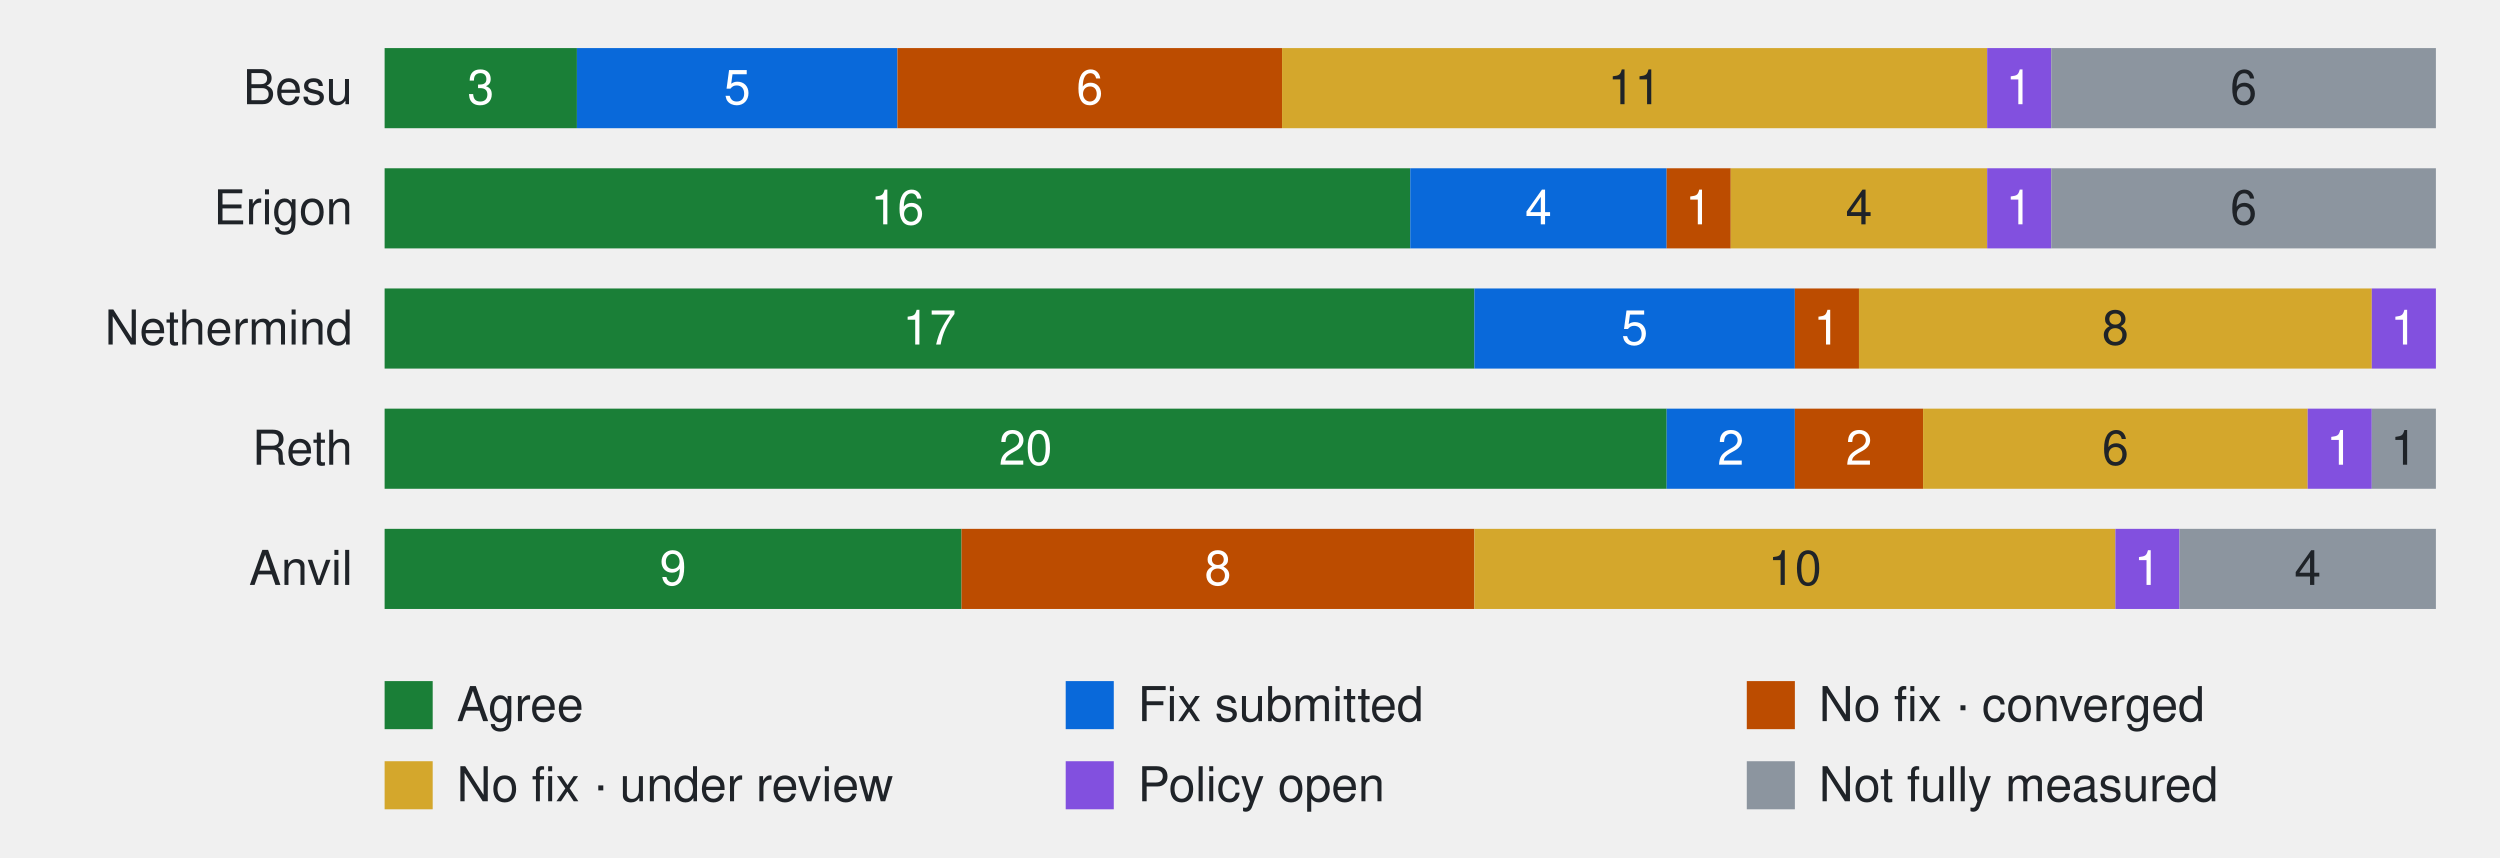
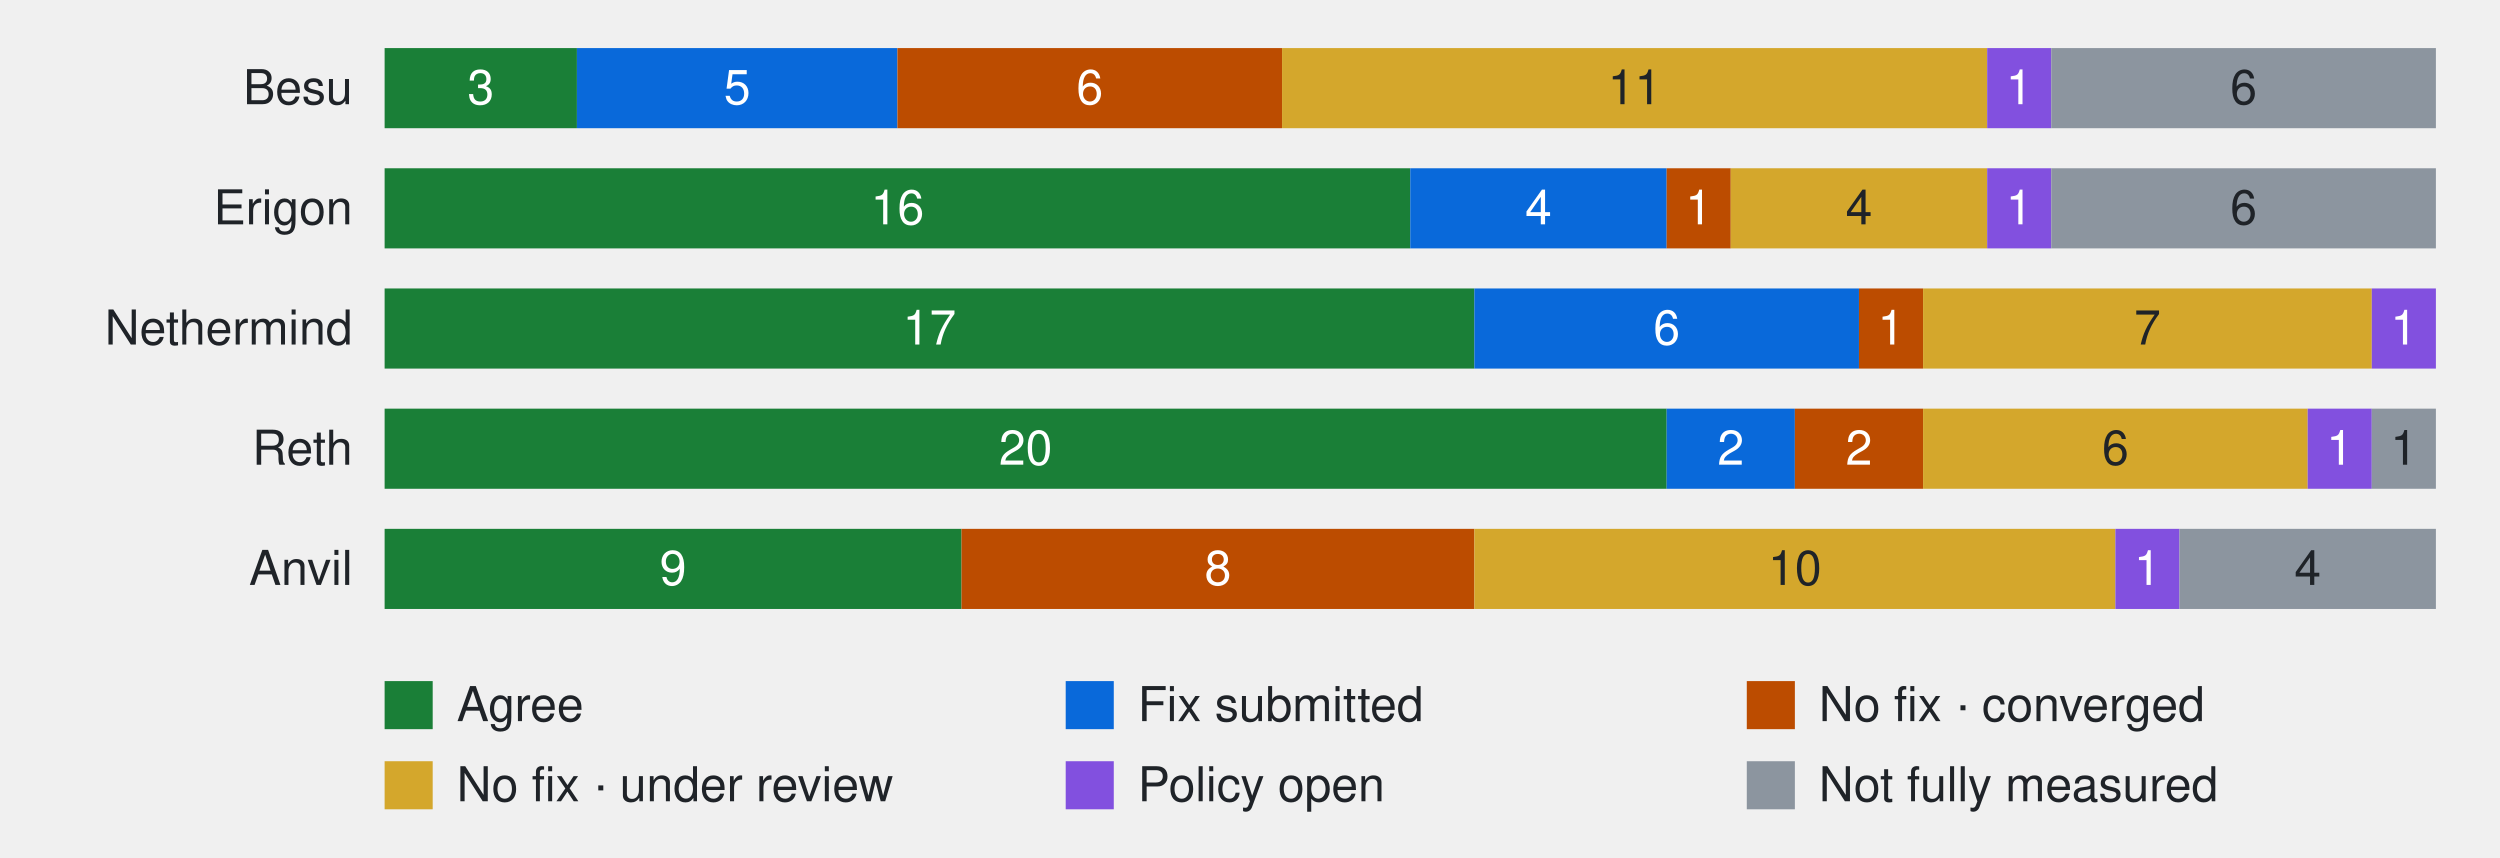
<svg xmlns="http://www.w3.org/2000/svg" width="624" height="214" viewBox="0 0 624 214" role="img" aria-labelledby="title">
  <style>text{font-family:-apple-system,BlinkMacSystemFont,"Segoe UI",Helvetica,Arial,sans-serif;font-size:12px}.label{fill:#1f2328}@media (prefers-color-scheme:dark){.label{fill:#e6edf3}}</style>
  <text class="label" x="88" y="26" text-anchor="end">Besu</text>
  <rect x="96" y="12" width="48" height="20" fill="#1a7f37" />
  <text x="120" y="26" text-anchor="middle" fill="#ffffff">3</text>
  <rect x="144" y="12" width="80" height="20" fill="#0969da" />
  <text x="184" y="26" text-anchor="middle" fill="#ffffff">5</text>
  <rect x="224" y="12" width="96" height="20" fill="#bc4c00" />
  <text x="272" y="26" text-anchor="middle" fill="#ffffff">6</text>
  <rect x="320" y="12" width="176" height="20" fill="#d4a72c" />
  <text x="408" y="26" text-anchor="middle" fill="#1f2328">11</text>
  <rect x="496" y="12" width="16" height="20" fill="#8250df" />
  <text x="504" y="26" text-anchor="middle" fill="#ffffff">1</text>
  <rect x="512" y="12" width="96" height="20" fill="#8c959f" />
  <text x="560" y="26" text-anchor="middle" fill="#1f2328">6</text>
  <text class="label" x="88" y="56" text-anchor="end">Erigon</text>
  <rect x="96" y="42" width="256" height="20" fill="#1a7f37" />
  <text x="224" y="56" text-anchor="middle" fill="#ffffff">16</text>
  <rect x="352" y="42" width="64" height="20" fill="#0969da" />
  <text x="384" y="56" text-anchor="middle" fill="#ffffff">4</text>
  <rect x="416" y="42" width="16" height="20" fill="#bc4c00" />
  <text x="424" y="56" text-anchor="middle" fill="#ffffff">1</text>
  <rect x="432" y="42" width="64" height="20" fill="#d4a72c" />
  <text x="464" y="56" text-anchor="middle" fill="#1f2328">4</text>
  <rect x="496" y="42" width="16" height="20" fill="#8250df" />
  <text x="504" y="56" text-anchor="middle" fill="#ffffff">1</text>
  <rect x="512" y="42" width="96" height="20" fill="#8c959f" />
  <text x="560" y="56" text-anchor="middle" fill="#1f2328">6</text>
  <text class="label" x="88" y="86" text-anchor="end">Nethermind</text>
  <rect x="96" y="72" width="272" height="20" fill="#1a7f37" />
  <text x="232" y="86" text-anchor="middle" fill="#ffffff">17</text>
-   <rect x="368" y="72" width="80" height="20" fill="#0969da" />
-   <text x="408" y="86" text-anchor="middle" fill="#ffffff">5</text>
-   <rect x="448" y="72" width="16" height="20" fill="#bc4c00" />
-   <text x="456" y="86" text-anchor="middle" fill="#ffffff">1</text>
-   <rect x="464" y="72" width="128" height="20" fill="#d4a72c" />
-   <text x="528" y="86" text-anchor="middle" fill="#1f2328">8</text>
+   <rect x="368" y="72" width="96" height="20" fill="#0969da" />
+   <text x="416" y="86" text-anchor="middle" fill="#ffffff">6</text>
+   <rect x="464" y="72" width="16" height="20" fill="#bc4c00" />
+   <text x="472" y="86" text-anchor="middle" fill="#ffffff">1</text>
+   <rect x="480" y="72" width="112" height="20" fill="#d4a72c" />
+   <text x="536" y="86" text-anchor="middle" fill="#1f2328">7</text>
  <rect x="592" y="72" width="16" height="20" fill="#8250df" />
  <text x="600" y="86" text-anchor="middle" fill="#ffffff">1</text>
  <text class="label" x="88" y="116" text-anchor="end">Reth</text>
  <rect x="96" y="102" width="320" height="20" fill="#1a7f37" />
  <text x="256" y="116" text-anchor="middle" fill="#ffffff">20</text>
  <rect x="416" y="102" width="32" height="20" fill="#0969da" />
  <text x="432" y="116" text-anchor="middle" fill="#ffffff">2</text>
  <rect x="448" y="102" width="32" height="20" fill="#bc4c00" />
  <text x="464" y="116" text-anchor="middle" fill="#ffffff">2</text>
  <rect x="480" y="102" width="96" height="20" fill="#d4a72c" />
  <text x="528" y="116" text-anchor="middle" fill="#1f2328">6</text>
  <rect x="576" y="102" width="16" height="20" fill="#8250df" />
  <text x="584" y="116" text-anchor="middle" fill="#ffffff">1</text>
  <rect x="592" y="102" width="16" height="20" fill="#8c959f" />
  <text x="600" y="116" text-anchor="middle" fill="#1f2328">1</text>
  <text class="label" x="88" y="146" text-anchor="end">Anvil</text>
  <rect x="96" y="132" width="144" height="20" fill="#1a7f37" />
  <text x="168" y="146" text-anchor="middle" fill="#ffffff">9</text>
  <rect x="240" y="132" width="128" height="20" fill="#bc4c00" />
  <text x="304" y="146" text-anchor="middle" fill="#ffffff">8</text>
  <rect x="368" y="132" width="160" height="20" fill="#d4a72c" />
  <text x="448" y="146" text-anchor="middle" fill="#1f2328">10</text>
  <rect x="528" y="132" width="16" height="20" fill="#8250df" />
  <text x="536" y="146" text-anchor="middle" fill="#ffffff">1</text>
  <rect x="544" y="132" width="64" height="20" fill="#8c959f" />
  <text x="576" y="146" text-anchor="middle" fill="#1f2328">4</text>
  <rect x="96" y="170" width="12" height="12" fill="#1a7f37" />
  <text class="label" x="114" y="180">Agree</text>
  <rect x="266" y="170" width="12" height="12" fill="#0969da" />
  <text class="label" x="284" y="180">Fix submitted</text>
  <rect x="436" y="170" width="12" height="12" fill="#bc4c00" />
  <text class="label" x="454" y="180">No fix · converged</text>
  <rect x="96" y="190" width="12" height="12" fill="#d4a72c" />
  <text class="label" x="114" y="200">No fix · under review</text>
  <rect x="266" y="190" width="12" height="12" fill="#8250df" />
  <text class="label" x="284" y="200">Policy open</text>
  <rect x="436" y="190" width="12" height="12" fill="#8c959f" />
  <text class="label" x="454" y="200">Not fully measured</text>
</svg>
